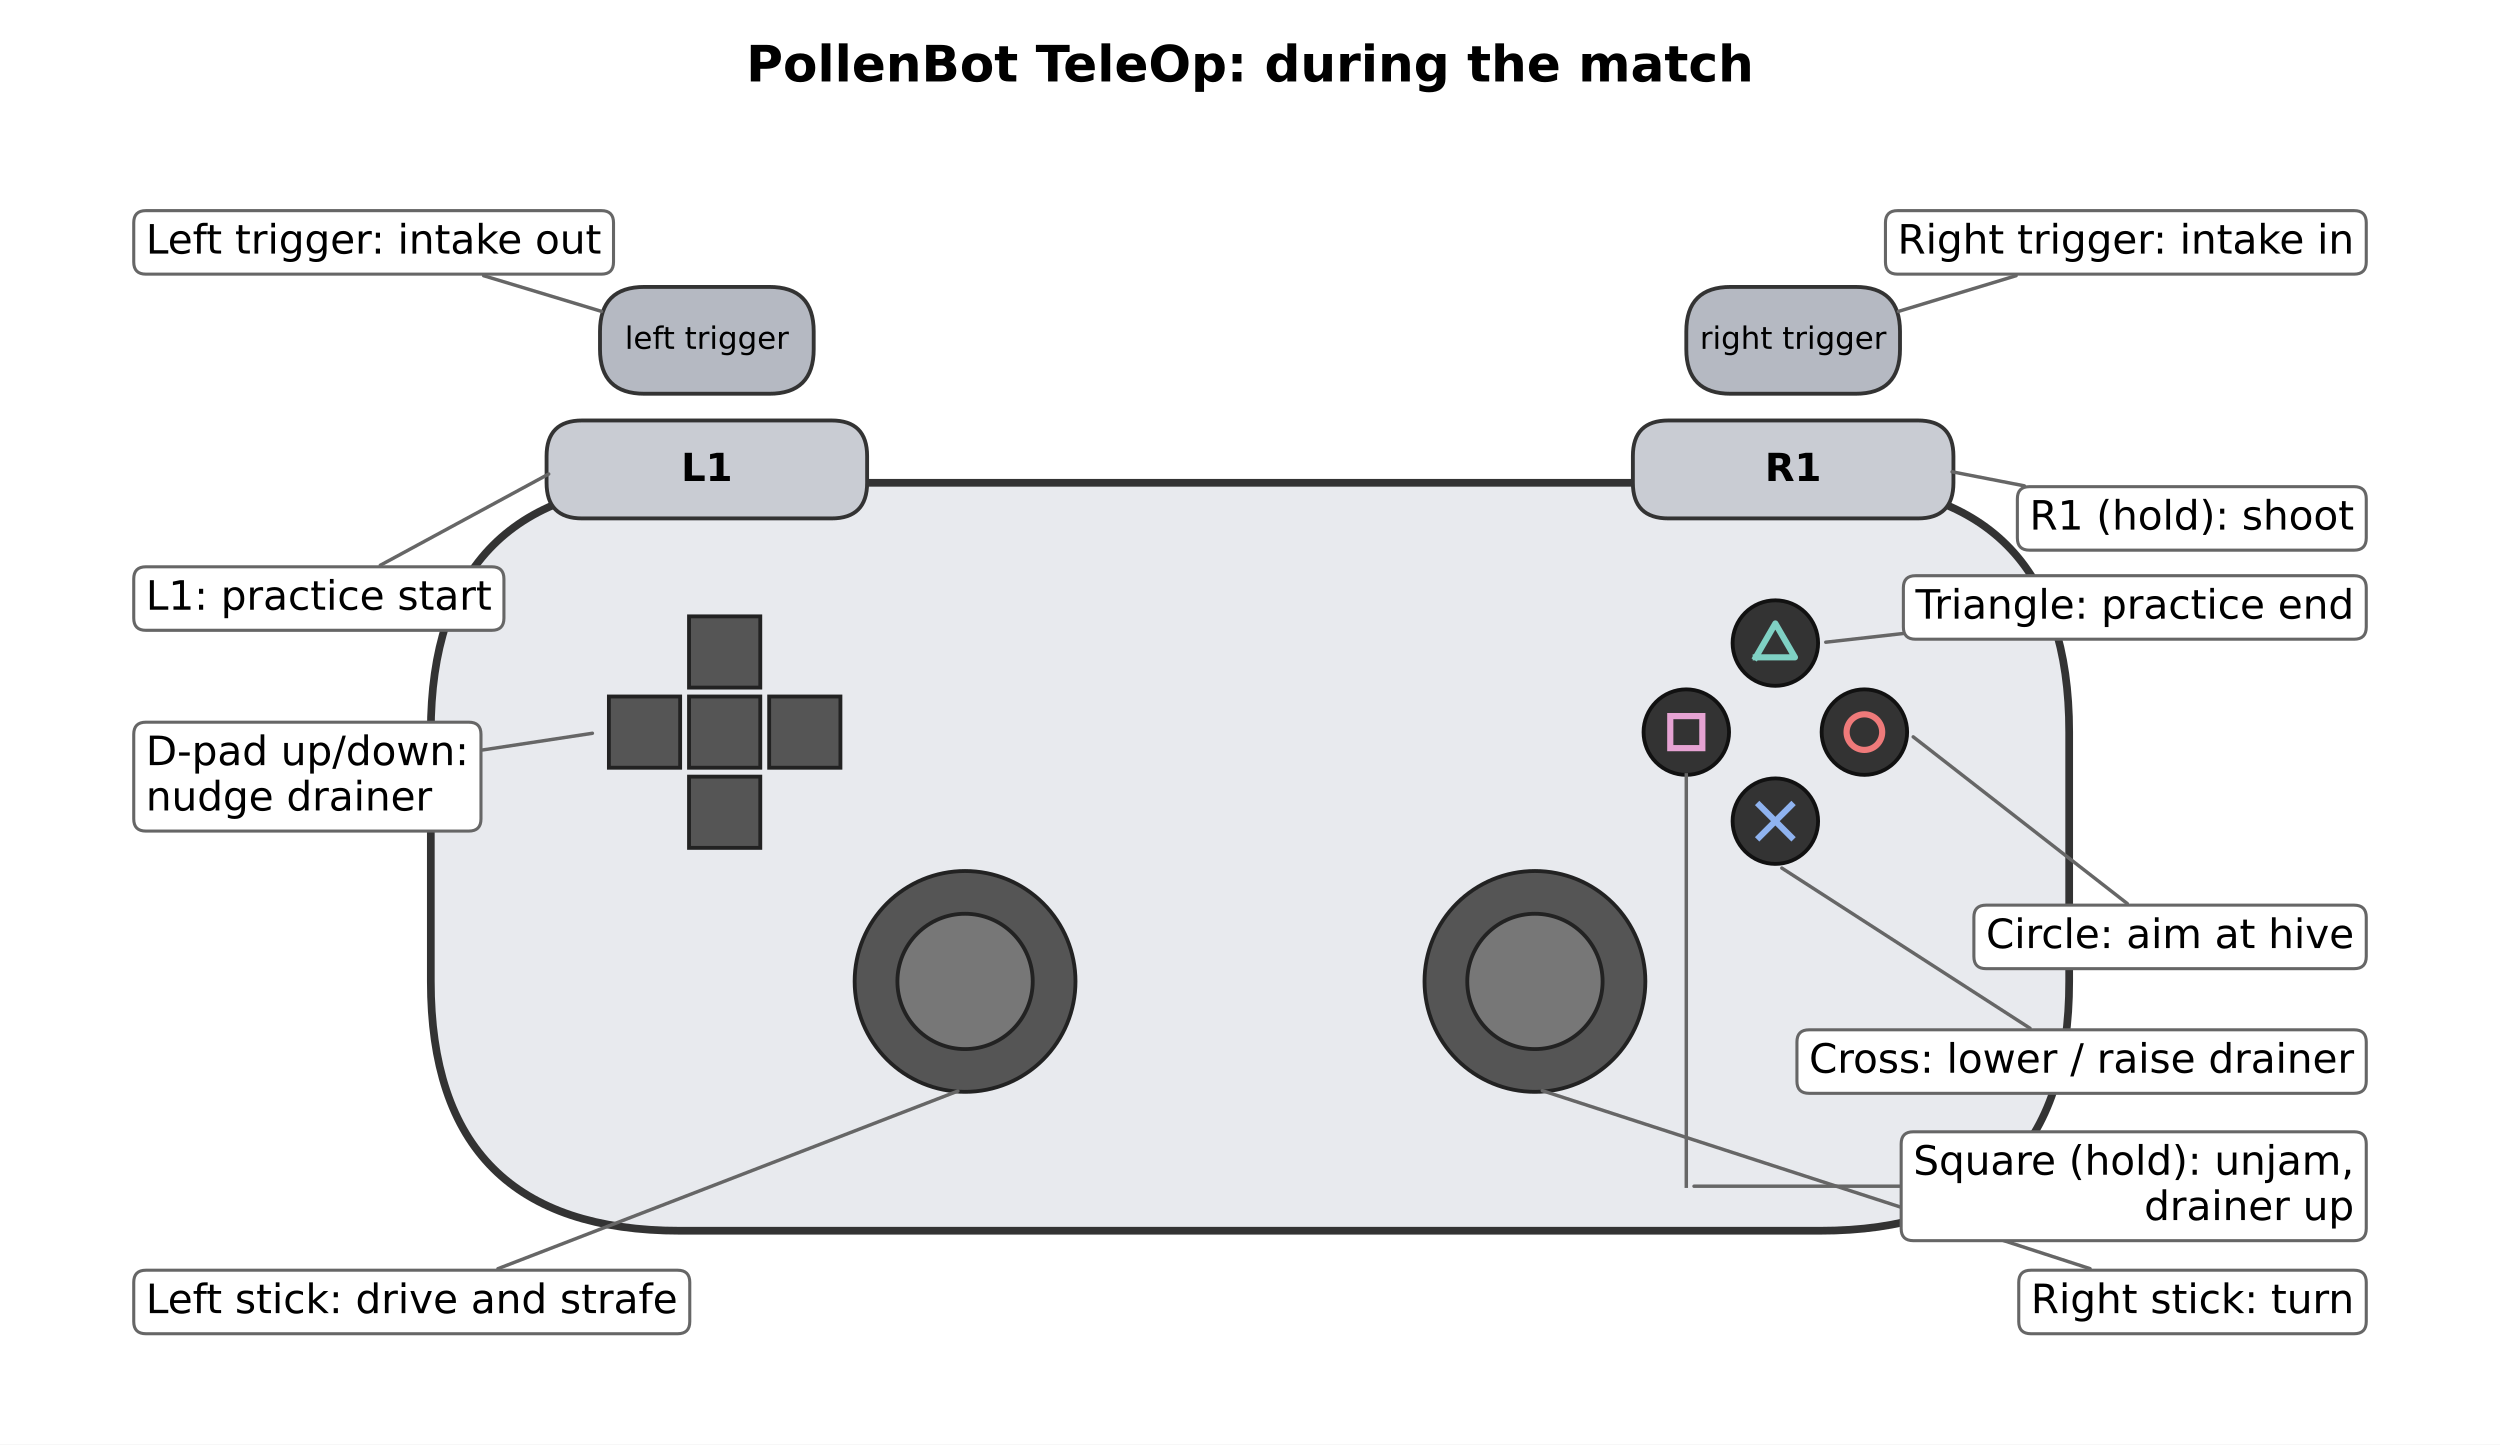
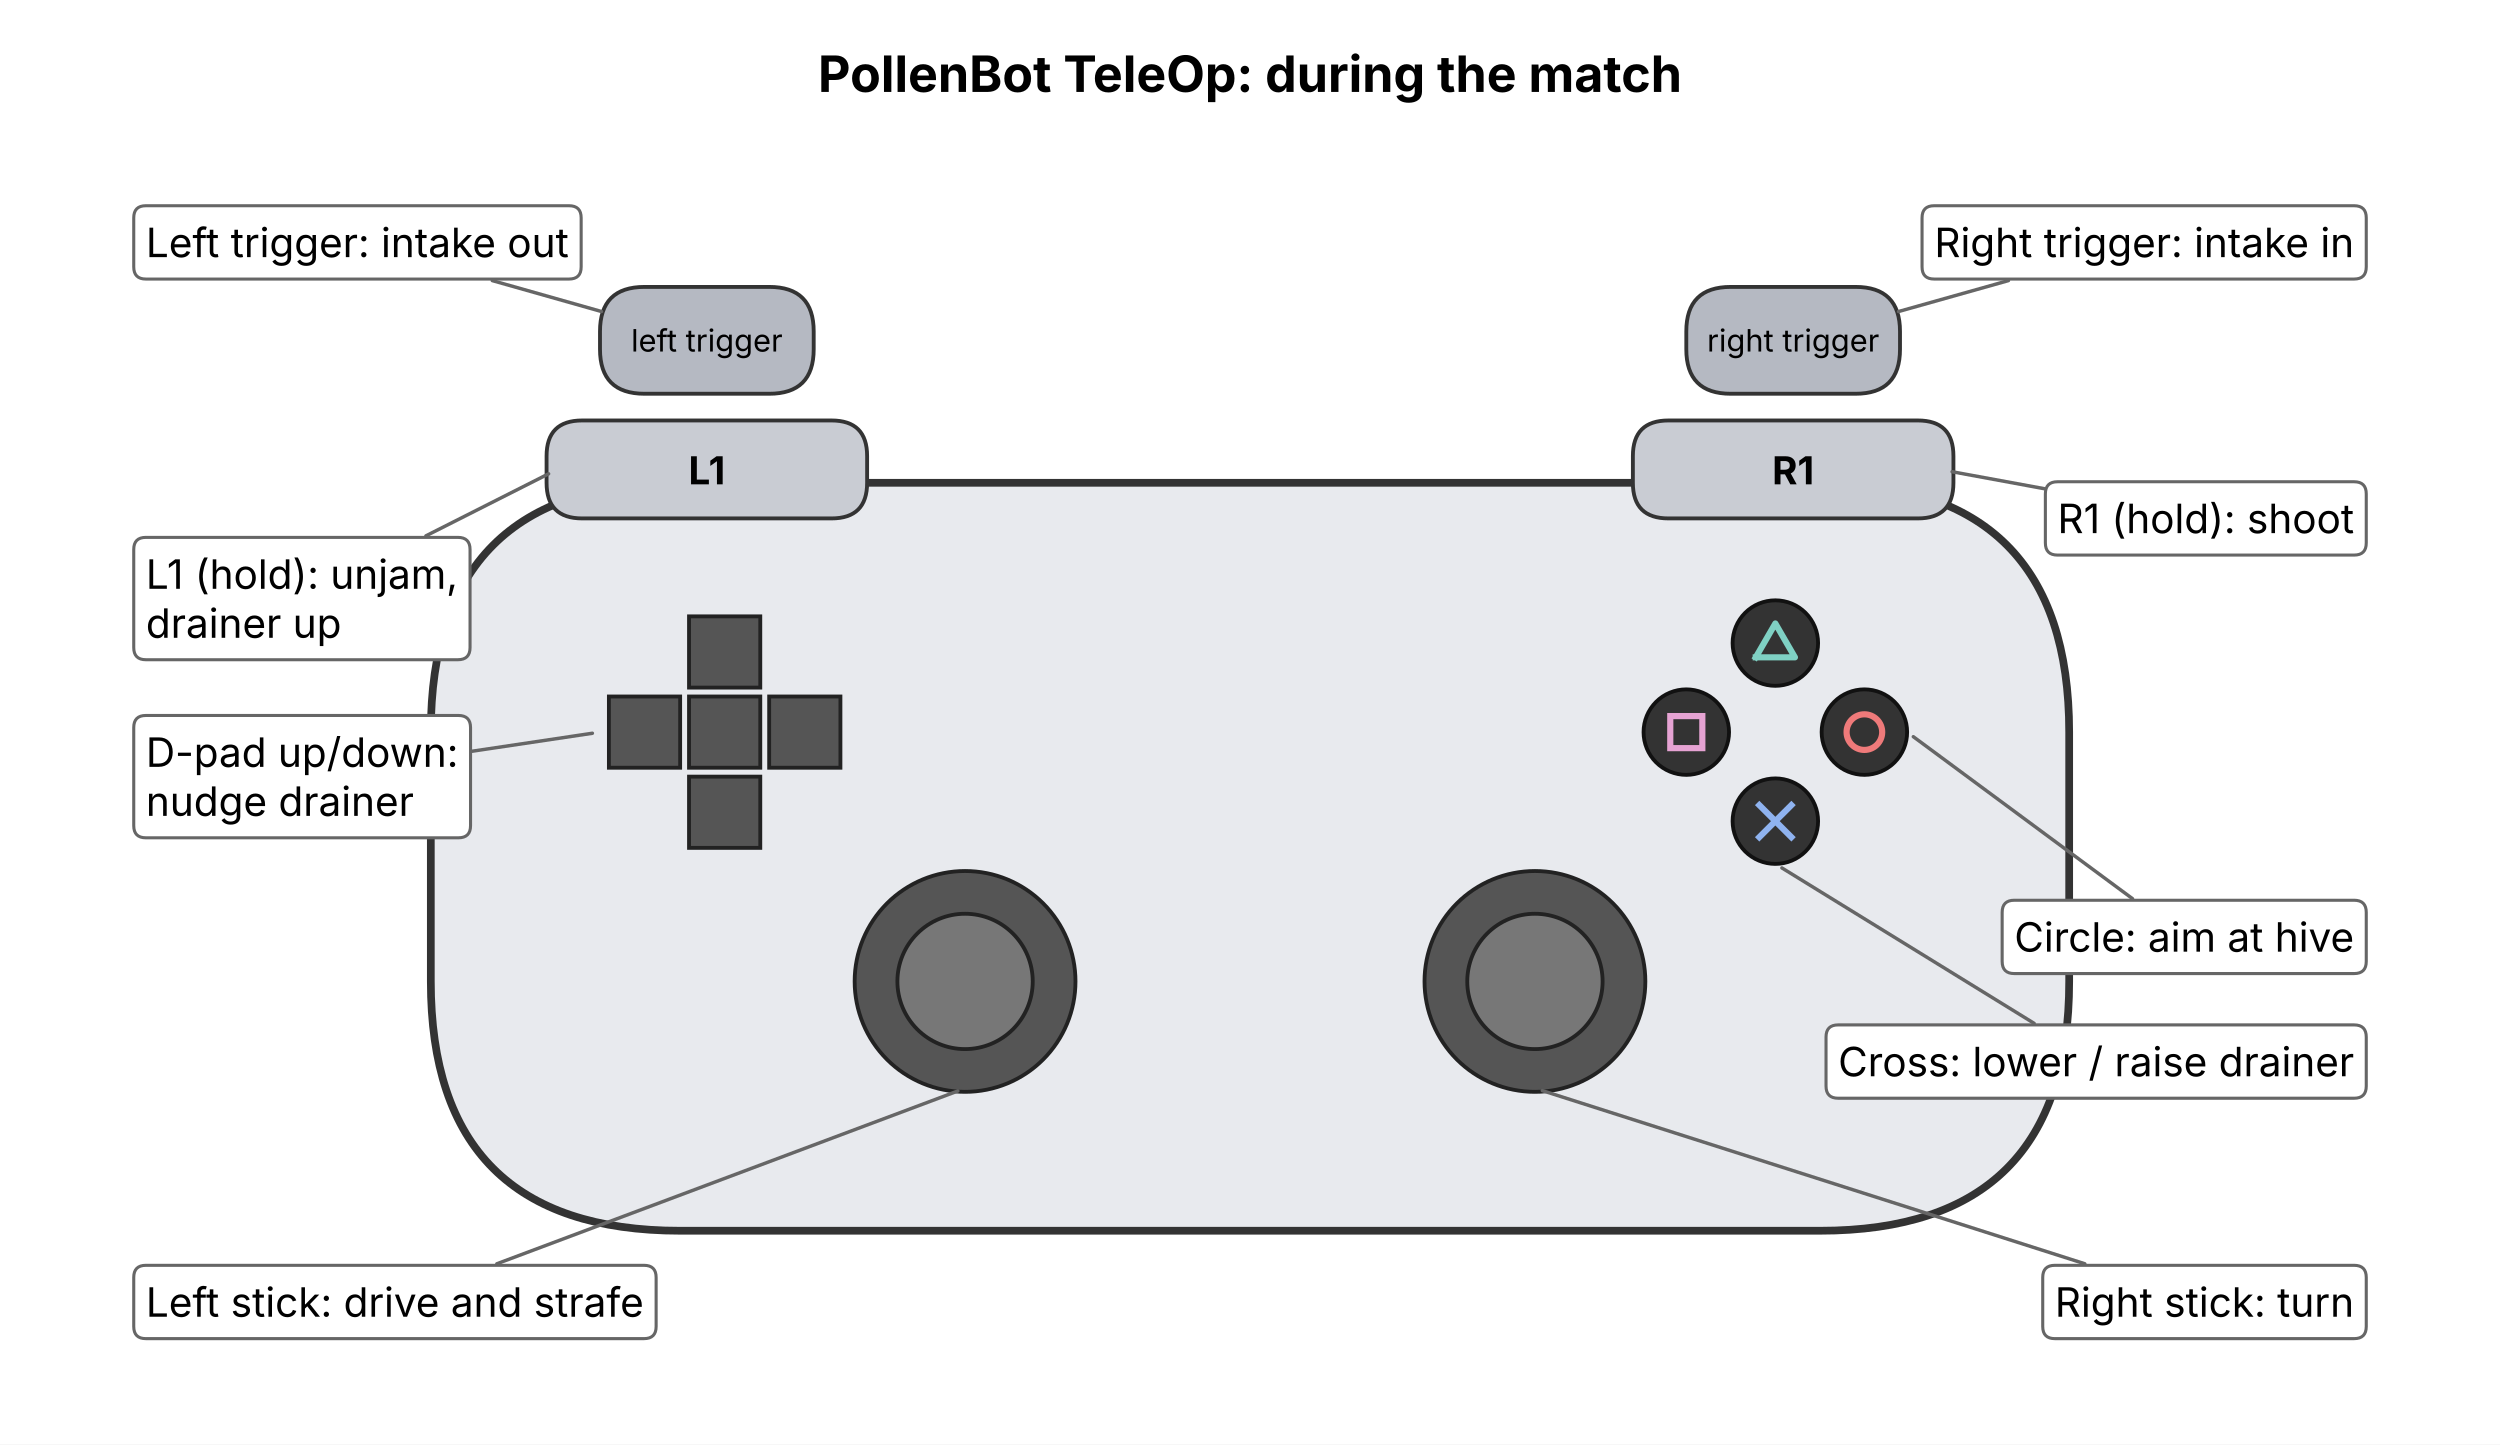
<svg xmlns="http://www.w3.org/2000/svg" width="648pt" height="374.4pt" viewBox="0 0 648 374.4" version="1.1">
  <defs>
    <style type="text/css">*{stroke-linejoin: round; stroke-linecap: butt}</style>
  </defs>
  <g id="figure_1">
    <g id="patch_1">
      <path d="M 0 374.4 L 648 374.4 L 648 0 L 0 0 z " style="fill: #ffffff" />
    </g>
    <g id="axes_1">
      <g id="patch_2">
        <path d="M 176.292 319.009 L 471.708 319.009 Q 536.331 319.009 536.331 254.387 L 536.331 189.764 Q 536.331 125.142 471.708 125.142 L 176.292 125.142 Q 111.669 125.142 111.669 189.764 L 111.669 254.387 Q 111.669 319.009 176.292 319.009 z " clip-path="url(#pbf100af5ca)" style="fill: #e8eaee; stroke: #333333; stroke-width: 2; stroke-linejoin: miter" />
      </g>
      <g id="patch_3">
        <path d="M 150.904 134.374 L 215.527 134.374 Q 224.758 134.374 224.758 125.142 L 224.758 118.218 Q 224.758 108.986 215.527 108.986 L 150.904 108.986 Q 141.672 108.986 141.672 118.218 L 141.672 125.142 Q 141.672 134.374 150.904 134.374 z " clip-path="url(#pbf100af5ca)" style="fill: #c9ccd3; stroke: #333333; stroke-linejoin: miter" />
      </g>
      <g id="patch_4">
        <path d="M 432.473 134.374 L 497.096 134.374 Q 506.328 134.374 506.328 125.142 L 506.328 118.218 Q 506.328 108.986 497.096 108.986 L 432.473 108.986 Q 423.242 108.986 423.242 118.218 L 423.242 125.142 Q 423.242 134.374 432.473 134.374 z " clip-path="url(#pbf100af5ca)" style="fill: #c9ccd3; stroke: #333333; stroke-linejoin: miter" />
      </g>
      <g id="patch_5">
        <path d="M 167.06 102.062 L 199.371 102.062 Q 210.911 102.062 210.911 90.523 L 210.911 85.907 Q 210.911 74.367 199.371 74.367 L 167.06 74.367 Q 155.52 74.367 155.52 85.907 L 155.52 90.523 Q 155.52 102.062 167.06 102.062 z " clip-path="url(#pbf100af5ca)" style="fill: #b5b9c2; stroke: #333333; stroke-linejoin: miter" />
      </g>
      <g id="patch_6">
        <path d="M 448.629 102.062 L 480.94 102.062 Q 492.48 102.062 492.48 90.523 L 492.48 85.907 Q 492.48 74.367 480.94 74.367 L 448.629 74.367 Q 437.089 74.367 437.089 85.907 L 437.089 90.523 Q 437.089 102.062 448.629 102.062 z " clip-path="url(#pbf100af5ca)" style="fill: #b5b9c2; stroke: #333333; stroke-linejoin: miter" />
      </g>
      <g id="patch_7">
        <path d="M 250.146 283.005 C 257.735 283.005 265.015 279.99 270.382 274.623 C 275.749 269.256 278.764 261.977 278.764 254.387 C 278.764 246.797 275.749 239.517 270.382 234.15 C 265.015 228.784 257.735 225.768 250.146 225.768 C 242.556 225.768 235.276 228.784 229.909 234.15 C 224.543 239.517 221.527 246.797 221.527 254.387 C 221.527 261.977 224.543 269.256 229.909 274.623 C 235.276 279.99 242.556 283.005 250.146 283.005 z " clip-path="url(#pbf100af5ca)" style="fill: #555555; stroke: #222222; stroke-linejoin: miter" />
      </g>
      <g id="patch_8">
        <path d="M 250.146 271.927 C 254.798 271.927 259.259 270.079 262.549 266.79 C 265.838 263.5 267.686 259.039 267.686 254.387 C 267.686 249.735 265.838 245.273 262.549 241.984 C 259.259 238.695 254.798 236.846 250.146 236.846 C 245.494 236.846 241.032 238.695 237.743 241.984 C 234.454 245.273 232.605 249.735 232.605 254.387 C 232.605 259.039 234.454 263.5 237.743 266.79 C 241.032 270.079 245.494 271.927 250.146 271.927 z " clip-path="url(#pbf100af5ca)" style="fill: #777777; stroke: #222222; stroke-linejoin: miter" />
      </g>
      <g id="patch_9">
        <path d="M 397.854 283.005 C 405.444 283.005 412.724 279.99 418.091 274.623 C 423.457 269.256 426.473 261.977 426.473 254.387 C 426.473 246.797 423.457 239.517 418.091 234.15 C 412.724 228.784 405.444 225.768 397.854 225.768 C 390.265 225.768 382.985 228.784 377.618 234.15 C 372.251 239.517 369.236 246.797 369.236 254.387 C 369.236 261.977 372.251 269.256 377.618 274.623 C 382.985 279.99 390.265 283.005 397.854 283.005 z " clip-path="url(#pbf100af5ca)" style="fill: #555555; stroke: #222222; stroke-linejoin: miter" />
      </g>
      <g id="patch_10">
        <path d="M 397.854 271.927 C 402.506 271.927 406.968 270.079 410.257 266.79 C 413.546 263.5 415.395 259.039 415.395 254.387 C 415.395 249.735 413.546 245.273 410.257 241.984 C 406.968 238.695 402.506 236.846 397.854 236.846 C 393.202 236.846 388.741 238.695 385.451 241.984 C 382.162 245.273 380.314 249.735 380.314 254.387 C 380.314 259.039 382.162 263.5 385.451 266.79 C 388.741 270.079 393.202 271.927 397.854 271.927 z " clip-path="url(#pbf100af5ca)" style="fill: #777777; stroke: #222222; stroke-linejoin: miter" />
      </g>
      <g id="patch_11">
        <path d="M 178.599 178.225 L 197.063 178.225 L 197.063 159.761 L 178.599 159.761 z " clip-path="url(#pbf100af5ca)" style="fill: #555555; stroke: #222222; stroke-linejoin: miter" />
      </g>
      <g id="patch_12">
        <path d="M 178.599 219.768 L 197.063 219.768 L 197.063 201.304 L 178.599 201.304 z " clip-path="url(#pbf100af5ca)" style="fill: #555555; stroke: #222222; stroke-linejoin: miter" />
      </g>
      <g id="patch_13">
        <path d="M 157.828 198.996 L 176.292 198.996 L 176.292 180.533 L 157.828 180.533 z " clip-path="url(#pbf100af5ca)" style="fill: #555555; stroke: #222222; stroke-linejoin: miter" />
      </g>
      <g id="patch_14">
        <path d="M 199.371 198.996 L 217.835 198.996 L 217.835 180.533 L 199.371 180.533 z " clip-path="url(#pbf100af5ca)" style="fill: #555555; stroke: #222222; stroke-linejoin: miter" />
      </g>
      <g id="patch_15">
        <path d="M 178.599 198.996 L 197.063 198.996 L 197.063 180.533 L 178.599 180.533 z " clip-path="url(#pbf100af5ca)" style="fill: #555555; stroke: #222222; stroke-linejoin: miter" />
      </g>
      <g id="patch_16">
        <path d="M 460.169 177.763 C 463.107 177.763 465.925 176.596 468.002 174.518 C 470.08 172.441 471.247 169.623 471.247 166.685 C 471.247 163.747 470.08 160.929 468.002 158.852 C 465.925 156.774 463.107 155.607 460.169 155.607 C 457.231 155.607 454.413 156.774 452.335 158.852 C 450.258 160.929 449.091 163.747 449.091 166.685 C 449.091 169.623 450.258 172.441 452.335 174.518 C 454.413 176.596 457.231 177.763 460.169 177.763 z " clip-path="url(#pbf100af5ca)" style="fill: #333333; stroke: #111111; stroke-linejoin: miter" />
      </g>
      <g id="patch_17">
        <path d="M 437.089 200.843 C 440.027 200.843 442.845 199.675 444.923 197.598 C 447 195.52 448.167 192.702 448.167 189.764 C 448.167 186.826 447 184.008 444.923 181.931 C 442.845 179.854 440.027 178.686 437.089 178.686 C 434.151 178.686 431.333 179.854 429.256 181.931 C 427.178 184.008 426.011 186.826 426.011 189.764 C 426.011 192.702 427.178 195.52 429.256 197.598 C 431.333 199.675 434.151 200.843 437.089 200.843 z " clip-path="url(#pbf100af5ca)" style="fill: #333333; stroke: #111111; stroke-linejoin: miter" />
      </g>
      <g id="patch_18">
        <path d="M 432.935 193.919 L 441.244 193.919 L 441.244 185.61 L 432.935 185.61 L 432.935 193.919 z " clip-path="url(#pbf100af5ca)" style="fill: none; stroke: #e6a3d3; stroke-width: 1.6; stroke-linejoin: miter" />
      </g>
      <g id="patch_19">
        <path d="M 483.248 200.843 C 486.186 200.843 489.004 199.675 491.082 197.598 C 493.159 195.52 494.326 192.702 494.326 189.764 C 494.326 186.826 493.159 184.008 491.082 181.931 C 489.004 179.854 486.186 178.686 483.248 178.686 C 480.31 178.686 477.492 179.854 475.415 181.931 C 473.337 184.008 472.17 186.826 472.17 189.764 C 472.17 192.702 473.337 195.52 475.415 197.598 C 477.492 199.675 480.31 200.843 483.248 200.843 z " clip-path="url(#pbf100af5ca)" style="fill: #333333; stroke: #111111; stroke-linejoin: miter" />
      </g>
      <g id="patch_20">
        <path d="M 483.248 194.38 C 484.472 194.38 485.647 193.894 486.512 193.028 C 487.378 192.163 487.864 190.989 487.864 189.764 C 487.864 188.54 487.378 187.366 486.512 186.5 C 485.647 185.635 484.472 185.148 483.248 185.148 C 482.024 185.148 480.85 185.635 479.984 186.5 C 479.119 187.366 478.632 188.54 478.632 189.764 C 478.632 190.989 479.119 192.163 479.984 193.028 C 480.85 193.894 482.024 194.38 483.248 194.38 L 483.248 194.38 z " clip-path="url(#pbf100af5ca)" style="fill: none; stroke: #ef7a7a; stroke-width: 1.6; stroke-linejoin: miter" />
      </g>
      <g id="patch_21">
        <path d="M 460.169 223.922 C 463.107 223.922 465.925 222.755 468.002 220.677 C 470.08 218.6 471.247 215.782 471.247 212.844 C 471.247 209.906 470.08 207.088 468.002 205.01 C 465.925 202.933 463.107 201.766 460.169 201.766 C 457.231 201.766 454.413 202.933 452.335 205.01 C 450.258 207.088 449.091 209.906 449.091 212.844 C 449.091 215.782 450.258 218.6 452.335 220.677 C 454.413 222.755 457.231 223.922 460.169 223.922 z " clip-path="url(#pbf100af5ca)" style="fill: #333333; stroke: #111111; stroke-linejoin: miter" />
      </g>
      <g id="line2d_1">
        <path d="M 455.091 170.378 L 465.246 170.378 L 460.169 161.607 L 455.091 170.378 " clip-path="url(#pbf100af5ca)" style="fill: none; stroke: #7fd1c4; stroke-width: 1.6; stroke-linecap: square" />
      </g>
      <g id="line2d_2">
        <path d="M 456.014 216.998 L 464.323 208.69 " clip-path="url(#pbf100af5ca)" style="fill: none; stroke: #8fb3f0; stroke-width: 1.6; stroke-linecap: square" />
      </g>
      <g id="line2d_3">
        <path d="M 456.014 208.69 L 464.323 216.998 " clip-path="url(#pbf100af5ca)" style="fill: none; stroke: #8fb3f0; stroke-width: 1.6; stroke-linecap: square" />
      </g>
      <g id="text_1">
-         <text style="font: 700 10px 'DejaVu Sans', 'Bitstream Vera Sans', 'Computer Modern Sans Serif', 'Lucida Grande', 'Verdana', 'Geneva', 'Lucid', 'Arial', 'Helvetica', 'Avant Garde', sans-serif; text-anchor: middle" x="183.215" y="124.67" transform="rotate(-0 183.2153 124.6702)">L1</text>
+         <text style="font-weight: 700; font-size: 10px; font-family: 'Inter', 'DejaVu Sans', 'Bitstream Vera Sans', 'Computer Modern Sans Serif', 'Lucida Grande', 'Verdana', 'Geneva', 'Lucid', 'Arial', 'Helvetica', 'Avant Garde', sans-serif; text-anchor: middle" x="183.215" y="125.548" transform="rotate(-0 183.2153 125.5485)">L1</text>
      </g>
      <g id="text_2">
-         <text style="font: 700 10px 'DejaVu Sans', 'Bitstream Vera Sans', 'Computer Modern Sans Serif', 'Lucida Grande', 'Verdana', 'Geneva', 'Lucid', 'Arial', 'Helvetica', 'Avant Garde', sans-serif; text-anchor: middle" x="464.785" y="124.67" transform="rotate(-0 464.7847 124.6702)">R1</text>
+         <text style="font-weight: 700; font-size: 10px; font-family: 'Inter', 'DejaVu Sans', 'Bitstream Vera Sans', 'Computer Modern Sans Serif', 'Lucida Grande', 'Verdana', 'Geneva', 'Lucid', 'Arial', 'Helvetica', 'Avant Garde', sans-serif; text-anchor: middle" x="464.785" y="125.548" transform="rotate(-0 464.7847 125.5485)">R1</text>
      </g>
      <g id="text_3">
-         <text style="font: 8px 'DejaVu Sans', 'Bitstream Vera Sans', 'Computer Modern Sans Serif', 'Lucida Grande', 'Verdana', 'Geneva', 'Lucid', 'Arial', 'Helvetica', 'Avant Garde', sans-serif; text-anchor: middle" x="183.215" y="90.422" transform="rotate(-0 183.2153 90.4223)">left trigger</text>
+         <text style="font-size: 8px; font-family: 'Inter', 'DejaVu Sans', 'Bitstream Vera Sans', 'Computer Modern Sans Serif', 'Lucida Grande', 'Verdana', 'Geneva', 'Lucid', 'Arial', 'Helvetica', 'Avant Garde', sans-serif; text-anchor: middle" x="183.215" y="91.125" transform="rotate(-0 183.2153 91.12495)">left trigger</text>
      </g>
      <g id="text_4">
-         <text style="font: 8px 'DejaVu Sans', 'Bitstream Vera Sans', 'Computer Modern Sans Serif', 'Lucida Grande', 'Verdana', 'Geneva', 'Lucid', 'Arial', 'Helvetica', 'Avant Garde', sans-serif; text-anchor: middle" x="464.785" y="90.422" transform="rotate(-0 464.7847 90.4223)">right trigger</text>
+         <text style="font-size: 8px; font-family: 'Inter', 'DejaVu Sans', 'Bitstream Vera Sans', 'Computer Modern Sans Serif', 'Lucida Grande', 'Verdana', 'Geneva', 'Lucid', 'Arial', 'Helvetica', 'Avant Garde', sans-serif; text-anchor: middle" x="464.785" y="91.125" transform="rotate(-0 464.7847 91.12495)">right trigger</text>
      </g>
      <g id="patch_22">
-         <path d="M 129.07 328.843 Q 188.675 305.823 248.28 282.803 " style="fill: none; stroke: #666666; stroke-width: 0.9; stroke-linecap: round" />
+         <path d="M 128.781 327.572 Q 188.528 305.178 248.275 282.783 " style="fill: none; stroke: #666666; stroke-width: 0.9; stroke-linecap: round" />
      </g>
      <g id="text_5">
        <g id="patch_23">
-           <path d="M 37.815 345.704 L 175.637 345.704 Q 178.787 345.704 178.787 342.554 L 178.787 332.392 Q 178.787 329.242 175.637 329.242 L 37.815 329.242 Q 34.665 329.242 34.665 332.392 L 34.665 342.554 Q 34.665 345.704 37.815 345.704 z " style="fill: #ffffff; stroke: #666666; stroke-width: 0.8; stroke-linejoin: miter" />
+           <path d="M 37.815 346.975 L 166.919 346.975 Q 170.069 346.975 170.069 343.825 L 170.069 331.121 Q 170.069 327.971 166.919 327.971 L 37.815 327.971 Q 34.665 327.971 34.665 331.121 L 34.665 343.825 Q 34.665 346.975 37.815 346.975 z " style="fill: #ffffff; stroke: #666666; stroke-width: 0.8; stroke-linejoin: miter" />
        </g>
-         <text style="font: 10.5px 'DejaVu Sans', 'Bitstream Vera Sans', 'Computer Modern Sans Serif', 'Lucida Grande', 'Verdana', 'Geneva', 'Lucid', 'Arial', 'Helvetica', 'Avant Garde', sans-serif; text-anchor: start" x="37.815" y="340.37" transform="rotate(-0 37.81479 340.3702)">Left stick: drive and strafe</text>
+         <text style="font-size: 10.5px; font-family: 'Inter', 'DejaVu Sans', 'Bitstream Vera Sans', 'Computer Modern Sans Serif', 'Lucida Grande', 'Verdana', 'Geneva', 'Lucid', 'Arial', 'Helvetica', 'Avant Garde', sans-serif; text-anchor: start" x="37.815" y="341.292" transform="rotate(-0 37.81479 341.2925)">Left stick: drive and strafe</text>
      </g>
      <g id="patch_24">
-         <path d="M 541.741 328.843 Q 470.748 305.771 399.756 282.7 " style="fill: none; stroke: #666666; stroke-width: 0.9; stroke-linecap: round" />
+         <path d="M 540.382 327.571 Q 470.073 305.132 399.764 282.692 " style="fill: none; stroke: #666666; stroke-width: 0.9; stroke-linecap: round" />
      </g>
      <g id="text_6">
        <g id="patch_25">
-           <path d="M 526.41 345.704 L 610.185 345.704 Q 613.335 345.704 613.335 342.554 L 613.335 332.392 Q 613.335 329.242 610.185 329.242 L 526.41 329.242 Q 523.26 329.242 523.26 332.392 L 523.26 342.554 Q 523.26 345.704 526.41 345.704 z " style="fill: #ffffff; stroke: #666666; stroke-width: 0.8; stroke-linejoin: miter" />
+           <path d="M 532.625 346.975 L 610.185 346.975 Q 613.335 346.975 613.335 343.825 L 613.335 331.121 Q 613.335 327.971 610.185 327.971 L 532.625 327.971 Q 529.475 327.971 529.475 331.121 L 529.475 343.825 Q 529.475 346.975 532.625 346.975 z " style="fill: #ffffff; stroke: #666666; stroke-width: 0.8; stroke-linejoin: miter" />
        </g>
-         <text style="font: 10.5px 'DejaVu Sans', 'Bitstream Vera Sans', 'Computer Modern Sans Serif', 'Lucida Grande', 'Verdana', 'Geneva', 'Lucid', 'Arial', 'Helvetica', 'Avant Garde', sans-serif; text-anchor: end" x="610.185" y="340.37" transform="rotate(-0 610.1852 340.3702)">Right stick: turn</text>
+         <text style="font-size: 10.5px; font-family: 'Inter', 'DejaVu Sans', 'Bitstream Vera Sans', 'Computer Modern Sans Serif', 'Lucida Grande', 'Verdana', 'Geneva', 'Lucid', 'Arial', 'Helvetica', 'Avant Garde', sans-serif; text-anchor: end" x="610.185" y="341.292" transform="rotate(-0 610.1852 341.2925)">Right stick: turn</text>
      </g>
      <g id="patch_26">
-         <path d="M 524.704 125.932 Q 515.343 124.112 505.982 122.292 " style="fill: none; stroke: #666666; stroke-width: 0.9; stroke-linecap: round" />
+         <path d="M 529.951 126.683 Q 517.968 124.478 505.985 122.273 " style="fill: none; stroke: #666666; stroke-width: 0.9; stroke-linecap: round" />
      </g>
      <g id="text_7">
        <g id="patch_27">
-           <path d="M 526.052 142.605 L 610.185 142.605 Q 613.335 142.605 613.335 139.455 L 613.335 129.293 Q 613.335 126.143 610.185 126.143 L 526.052 126.143 Q 522.902 126.143 522.902 129.293 L 522.902 139.455 Q 522.902 142.605 526.052 142.605 z " style="fill: #ffffff; stroke: #666666; stroke-width: 0.8; stroke-linejoin: miter" />
+           <path d="M 533.31 143.876 L 610.185 143.876 Q 613.335 143.876 613.335 140.726 L 613.335 128.021 Q 613.335 124.871 610.185 124.871 L 533.31 124.871 Q 530.16 124.871 530.16 128.021 L 530.16 140.726 Q 530.16 143.876 533.31 143.876 z " style="fill: #ffffff; stroke: #666666; stroke-width: 0.8; stroke-linejoin: miter" />
        </g>
-         <text style="font: 10.5px 'DejaVu Sans', 'Bitstream Vera Sans', 'Computer Modern Sans Serif', 'Lucida Grande', 'Verdana', 'Geneva', 'Lucid', 'Arial', 'Helvetica', 'Avant Garde', sans-serif; text-anchor: end" x="610.185" y="137.271" transform="rotate(-0 610.1852 137.271)">R1 (hold): shoot</text>
-       </g>
-       <g id="line2d_4">
-         <path d="M 437.089 200.843 L 437.089 307.47 " clip-path="url(#pbf100af5ca)" style="fill: none; stroke: #666666; stroke-width: 0.9; stroke-linecap: square" />
+         <text style="font-size: 10.5px; font-family: 'Inter', 'DejaVu Sans', 'Bitstream Vera Sans', 'Computer Modern Sans Serif', 'Lucida Grande', 'Verdana', 'Geneva', 'Lucid', 'Arial', 'Helvetica', 'Avant Garde', sans-serif; text-anchor: end" x="610.185" y="138.193" transform="rotate(-0 610.1852 138.1933)">R1 (hold): shoot</text>
      </g>
      <g id="patch_28">
-         <path d="M 492.381 307.47 Q 465.736 307.47 439.091 307.47 " style="fill: none; stroke: #666666; stroke-width: 0.9; stroke-linecap: round" />
+         <path d="M 520.587 72.73 Q 506.343 76.739 492.099 80.749 " style="fill: none; stroke: #666666; stroke-width: 0.9; stroke-linecap: round" />
      </g>
      <g id="text_8">
        <g id="patch_29">
-           <path d="M 495.932 321.579 L 610.185 321.579 Q 613.335 321.579 613.335 318.429 L 613.335 296.51 Q 613.335 293.36 610.185 293.36 L 495.932 293.36 Q 492.782 293.36 492.782 296.51 L 492.782 318.429 Q 492.782 321.579 495.932 321.579 z " style="fill: #ffffff; stroke: #666666; stroke-width: 0.8; stroke-linejoin: miter" />
+           <path d="M 501.346 72.33 L 610.185 72.33 Q 613.335 72.33 613.335 69.18 L 613.335 56.475 Q 613.335 53.325 610.185 53.325 L 501.346 53.325 Q 498.196 53.325 498.196 56.475 L 498.196 69.18 Q 498.196 72.33 501.346 72.33 z " style="fill: #ffffff; stroke: #666666; stroke-width: 0.8; stroke-linejoin: miter" />
        </g>
-         <text style="font: 10.5px 'DejaVu Sans', 'Bitstream Vera Sans', 'Computer Modern Sans Serif', 'Lucida Grande', 'Verdana', 'Geneva', 'Lucid', 'Arial', 'Helvetica', 'Avant Garde', sans-serif" transform="translate(495.9321 304.4881)">Square (hold): unjam,</text>
-         <text style="font: 10.5px 'DejaVu Sans', 'Bitstream Vera Sans', 'Computer Modern Sans Serif', 'Lucida Grande', 'Verdana', 'Geneva', 'Lucid', 'Arial', 'Helvetica', 'Avant Garde', sans-serif" transform="translate(555.7624 316.2458)">drainer up</text>
+         <text style="font-size: 10.5px; font-family: 'Inter', 'DejaVu Sans', 'Bitstream Vera Sans', 'Computer Modern Sans Serif', 'Lucida Grande', 'Verdana', 'Geneva', 'Lucid', 'Arial', 'Helvetica', 'Avant Garde', sans-serif; text-anchor: end" x="610.185" y="66.647" transform="rotate(-0 610.1852 66.64698)">Right trigger: intake in</text>
      </g>
      <g id="patch_30">
-         <path d="M 522.576 71.459 Q 507.33 76.085 492.083 80.711 " style="fill: none; stroke: #666666; stroke-width: 0.9; stroke-linecap: round" />
+         <path d="M 127.606 72.73 Q 141.756 76.738 155.906 80.746 " style="fill: none; stroke: #666666; stroke-width: 0.9; stroke-linecap: round" />
      </g>
      <g id="text_9">
        <g id="patch_31">
-           <path d="M 491.858 71.058 L 610.185 71.058 Q 613.335 71.058 613.335 67.908 L 613.335 57.746 Q 613.335 54.596 610.185 54.596 L 491.858 54.596 Q 488.708 54.596 488.708 57.746 L 488.708 67.908 Q 488.708 71.058 491.858 71.058 z " style="fill: #ffffff; stroke: #666666; stroke-width: 0.8; stroke-linejoin: miter" />
+           <path d="M 37.815 72.33 L 147.486 72.33 Q 150.636 72.33 150.636 69.18 L 150.636 56.475 Q 150.636 53.325 147.486 53.325 L 37.815 53.325 Q 34.665 53.325 34.665 56.475 L 34.665 69.18 Q 34.665 72.33 37.815 72.33 z " style="fill: #ffffff; stroke: #666666; stroke-width: 0.8; stroke-linejoin: miter" />
        </g>
-         <text style="font: 10.5px 'DejaVu Sans', 'Bitstream Vera Sans', 'Computer Modern Sans Serif', 'Lucida Grande', 'Verdana', 'Geneva', 'Lucid', 'Arial', 'Helvetica', 'Avant Garde', sans-serif; text-anchor: end" x="610.185" y="65.725" transform="rotate(-0 610.1852 65.72474)">Right trigger: intake in</text>
+         <text style="font-size: 10.5px; font-family: 'Inter', 'DejaVu Sans', 'Bitstream Vera Sans', 'Computer Modern Sans Serif', 'Lucida Grande', 'Verdana', 'Geneva', 'Lucid', 'Arial', 'Helvetica', 'Avant Garde', sans-serif; text-anchor: start" x="37.815" y="66.647" transform="rotate(-0 37.81479 66.64698)">Left trigger: intake out</text>
      </g>
      <g id="patch_32">
-         <path d="M 125.352 71.459 Q 140.633 76.085 155.913 80.711 " style="fill: none; stroke: #666666; stroke-width: 0.9; stroke-linecap: round" />
+         <path d="M 122.36 194.721 Q 137.95 192.39 153.541 190.06 " style="fill: none; stroke: #666666; stroke-width: 0.9; stroke-linecap: round" />
      </g>
      <g id="text_10">
        <g id="patch_33">
-           <path d="M 37.815 71.058 L 155.873 71.058 Q 159.023 71.058 159.023 67.908 L 159.023 57.746 Q 159.023 54.596 155.873 54.596 L 37.815 54.596 Q 34.665 54.596 34.665 57.746 L 34.665 67.908 Q 34.665 71.058 37.815 71.058 z " style="fill: #ffffff; stroke: #666666; stroke-width: 0.8; stroke-linejoin: miter" />
+           <path d="M 37.815 217.159 L 118.814 217.159 Q 121.964 217.159 121.964 214.009 L 121.964 188.6 Q 121.964 185.45 118.814 185.45 L 37.815 185.45 Q 34.665 185.45 34.665 188.6 L 34.665 214.009 Q 34.665 217.159 37.815 217.159 z " style="fill: #ffffff; stroke: #666666; stroke-width: 0.8; stroke-linejoin: miter" />
        </g>
-         <text style="font: 10.5px 'DejaVu Sans', 'Bitstream Vera Sans', 'Computer Modern Sans Serif', 'Lucida Grande', 'Verdana', 'Geneva', 'Lucid', 'Arial', 'Helvetica', 'Avant Garde', sans-serif; text-anchor: start" x="37.815" y="65.725" transform="rotate(-0 37.81479 65.72474)">Left trigger: intake out</text>
+         <text style="font-size: 10.5px; font-family: 'Inter', 'DejaVu Sans', 'Bitstream Vera Sans', 'Computer Modern Sans Serif', 'Lucida Grande', 'Verdana', 'Geneva', 'Lucid', 'Arial', 'Helvetica', 'Avant Garde', sans-serif" transform="translate(37.81479 198.7714)">D-pad up/down:</text>
+         <text style="font-size: 10.5px; font-family: 'Inter', 'DejaVu Sans', 'Bitstream Vera Sans', 'Computer Modern Sans Serif', 'Lucida Grande', 'Verdana', 'Geneva', 'Lucid', 'Arial', 'Helvetica', 'Avant Garde', sans-serif" transform="translate(37.81479 211.476)">nudge drainer</text>
      </g>
      <g id="patch_34">
-         <path d="M 125.07 194.397 Q 139.308 192.231 153.546 190.065 " style="fill: none; stroke: #666666; stroke-width: 0.9; stroke-linecap: round" />
+         <path d="M 110.397 138.891 Q 126.297 130.852 142.197 122.812 " style="fill: none; stroke: #666666; stroke-width: 0.9; stroke-linecap: round" />
      </g>
      <g id="text_11">
        <g id="patch_35">
-           <path d="M 37.815 215.414 L 121.518 215.414 Q 124.668 215.414 124.668 212.264 L 124.668 190.344 Q 124.668 187.194 121.518 187.194 L 37.815 187.194 Q 34.665 187.194 34.665 190.344 L 34.665 212.264 Q 34.665 215.414 37.815 215.414 z " style="fill: #ffffff; stroke: #666666; stroke-width: 0.8; stroke-linejoin: miter" />
+           <path d="M 37.815 171 L 118.686 171 Q 121.836 171 121.836 167.85 L 121.836 142.441 Q 121.836 139.291 118.686 139.291 L 37.815 139.291 Q 34.665 139.291 34.665 142.441 L 34.665 167.85 Q 34.665 171 37.815 171 z " style="fill: #ffffff; stroke: #666666; stroke-width: 0.8; stroke-linejoin: miter" />
        </g>
-         <text style="font: 10.5px 'DejaVu Sans', 'Bitstream Vera Sans', 'Computer Modern Sans Serif', 'Lucida Grande', 'Verdana', 'Geneva', 'Lucid', 'Arial', 'Helvetica', 'Avant Garde', sans-serif" transform="translate(37.81479 198.3226)">D-pad up/down:</text>
-         <text style="font: 10.5px 'DejaVu Sans', 'Bitstream Vera Sans', 'Computer Modern Sans Serif', 'Lucida Grande', 'Verdana', 'Geneva', 'Lucid', 'Arial', 'Helvetica', 'Avant Garde', sans-serif" transform="translate(37.81479 210.0803)">nudge drainer</text>
+         <text style="font-size: 10.5px; font-family: 'Inter', 'DejaVu Sans', 'Bitstream Vera Sans', 'Computer Modern Sans Serif', 'Lucida Grande', 'Verdana', 'Geneva', 'Lucid', 'Arial', 'Helvetica', 'Avant Garde', sans-serif" transform="translate(37.81479 152.6125)">L1 (hold): unjam,</text>
+         <text style="font-size: 10.5px; font-family: 'Inter', 'DejaVu Sans', 'Bitstream Vera Sans', 'Computer Modern Sans Serif', 'Lucida Grande', 'Verdana', 'Geneva', 'Lucid', 'Arial', 'Helvetica', 'Avant Garde', sans-serif" transform="translate(37.81479 165.3171)">drainer up</text>
      </g>
      <g id="patch_36">
-         <path d="M 493.282 164.207 Q 483.258 165.334 473.235 166.461 " style="fill: none; stroke: #666666; stroke-width: 0.9; stroke-linecap: round" />
+         <path d="M 552.749 232.944 Q 524.342 211.949 495.935 190.953 " style="fill: none; stroke: #666666; stroke-width: 0.9; stroke-linecap: round" />
      </g>
      <g id="text_12">
        <g id="patch_37">
-           <path d="M 496.505 165.684 L 610.185 165.684 Q 613.335 165.684 613.335 162.534 L 613.335 152.372 Q 613.335 149.222 610.185 149.222 L 496.505 149.222 Q 493.355 149.222 493.355 152.372 L 493.355 162.534 Q 493.355 165.684 496.505 165.684 z " style="fill: #ffffff; stroke: #666666; stroke-width: 0.8; stroke-linejoin: miter" />
+           <path d="M 522.11 252.349 L 610.185 252.349 Q 613.335 252.349 613.335 249.199 L 613.335 236.495 Q 613.335 233.345 610.185 233.345 L 522.11 233.345 Q 518.96 233.345 518.96 236.495 L 518.96 249.199 Q 518.96 252.349 522.11 252.349 z " style="fill: #ffffff; stroke: #666666; stroke-width: 0.8; stroke-linejoin: miter" />
        </g>
-         <text style="font: 10.5px 'DejaVu Sans', 'Bitstream Vera Sans', 'Computer Modern Sans Serif', 'Lucida Grande', 'Verdana', 'Geneva', 'Lucid', 'Arial', 'Helvetica', 'Avant Garde', sans-serif; text-anchor: end" x="610.185" y="160.35" transform="rotate(-0 610.1852 160.3505)">Triangle: practice end</text>
+         <text style="font-size: 10.5px; font-family: 'Inter', 'DejaVu Sans', 'Bitstream Vera Sans', 'Computer Modern Sans Serif', 'Lucida Grande', 'Verdana', 'Geneva', 'Lucid', 'Arial', 'Helvetica', 'Avant Garde', sans-serif; text-anchor: end" x="610.185" y="246.667" transform="rotate(-0 610.1852 246.6667)">Circle: aim at hive</text>
      </g>
      <g id="patch_38">
-         <path d="M 98.572 146.514 Q 120.396 134.689 142.22 122.864 " style="fill: none; stroke: #666666; stroke-width: 0.9; stroke-linecap: round" />
+         <path d="M 527.25 265.256 Q 494.559 245.112 461.868 224.969 " style="fill: none; stroke: #666666; stroke-width: 0.9; stroke-linecap: round" />
      </g>
      <g id="text_13">
        <g id="patch_39">
-           <path d="M 37.815 163.376 L 127.468 163.376 Q 130.618 163.376 130.618 160.226 L 130.618 150.064 Q 130.618 146.914 127.468 146.914 L 37.815 146.914 Q 34.665 146.914 34.665 150.064 L 34.665 160.226 Q 34.665 163.376 37.815 163.376 z " style="fill: #ffffff; stroke: #666666; stroke-width: 0.8; stroke-linejoin: miter" />
+           <path d="M 476.456 284.661 L 610.185 284.661 Q 613.335 284.661 613.335 281.511 L 613.335 268.806 Q 613.335 265.656 610.185 265.656 L 476.456 265.656 Q 473.306 265.656 473.306 268.806 L 473.306 281.511 Q 473.306 284.661 476.456 284.661 z " style="fill: #ffffff; stroke: #666666; stroke-width: 0.8; stroke-linejoin: miter" />
        </g>
-         <text style="font: 10.5px 'DejaVu Sans', 'Bitstream Vera Sans', 'Computer Modern Sans Serif', 'Lucida Grande', 'Verdana', 'Geneva', 'Lucid', 'Arial', 'Helvetica', 'Avant Garde', sans-serif; text-anchor: start" x="37.815" y="158.043" transform="rotate(-0 37.81479 158.0425)">L1: practice start</text>
-       </g>
-       <g id="patch_40">
-         <path d="M 551.402 234.218 Q 523.653 212.606 495.904 190.993 " style="fill: none; stroke: #666666; stroke-width: 0.9; stroke-linecap: round" />
-       </g>
-       <g id="text_14">
-         <g id="patch_41">
-           <path d="M 514.78 251.078 L 610.185 251.078 Q 613.335 251.078 613.335 247.928 L 613.335 237.766 Q 613.335 234.616 610.185 234.616 L 514.78 234.616 Q 511.63 234.616 511.63 237.766 L 511.63 247.928 Q 511.63 251.078 514.78 251.078 z " style="fill: #ffffff; stroke: #666666; stroke-width: 0.8; stroke-linejoin: miter" />
-         </g>
-         <text style="font: 10.5px 'DejaVu Sans', 'Bitstream Vera Sans', 'Computer Modern Sans Serif', 'Lucida Grande', 'Verdana', 'Geneva', 'Lucid', 'Arial', 'Helvetica', 'Avant Garde', sans-serif; text-anchor: end" x="610.185" y="245.744" transform="rotate(-0 610.1852 245.7445)">Circle: aim at hive</text>
-       </g>
-       <g id="patch_42">
-         <path d="M 526.181 266.529 Q 494.015 245.768 461.849 225.006 " style="fill: none; stroke: #666666; stroke-width: 0.9; stroke-linecap: round" />
-       </g>
-       <g id="text_15">
-         <g id="patch_43">
-           <path d="M 468.916 283.389 L 610.185 283.389 Q 613.335 283.389 613.335 280.239 L 613.335 270.077 Q 613.335 266.927 610.185 266.927 L 468.916 266.927 Q 465.766 266.927 465.766 270.077 L 465.766 280.239 Q 465.766 283.389 468.916 283.389 z " style="fill: #ffffff; stroke: #666666; stroke-width: 0.8; stroke-linejoin: miter" />
-         </g>
-         <text style="font: 10.5px 'DejaVu Sans', 'Bitstream Vera Sans', 'Computer Modern Sans Serif', 'Lucida Grande', 'Verdana', 'Geneva', 'Lucid', 'Arial', 'Helvetica', 'Avant Garde', sans-serif; text-anchor: end" x="610.185" y="278.056" transform="rotate(-0 610.1852 278.0557)">Cross: lower / raise drainer</text>
+         <text style="font-size: 10.5px; font-family: 'Inter', 'DejaVu Sans', 'Bitstream Vera Sans', 'Computer Modern Sans Serif', 'Lucida Grande', 'Verdana', 'Geneva', 'Lucid', 'Arial', 'Helvetica', 'Avant Garde', sans-serif; text-anchor: end" x="610.185" y="278.978" transform="rotate(-0 610.1852 278.9779)">Cross: lower / raise drainer</text>
      </g>
    </g>
-     <g id="text_16">
-       <text style="font: 700 13px 'DejaVu Sans', 'Bitstream Vera Sans', 'Computer Modern Sans Serif', 'Lucida Grande', 'Verdana', 'Geneva', 'Lucid', 'Arial', 'Helvetica', 'Avant Garde', sans-serif; text-anchor: middle" x="324" y="21.11" transform="rotate(-0 324 21.10997)">PollenBot TeleOp: during the match</text>
+     <g id="text_14">
+       <text style="font-weight: 700; font-size: 13px; font-family: 'Inter', 'DejaVu Sans', 'Bitstream Vera Sans', 'Computer Modern Sans Serif', 'Lucida Grande', 'Verdana', 'Geneva', 'Lucid', 'Arial', 'Helvetica', 'Avant Garde', sans-serif; text-anchor: middle" x="324" y="23.826" transform="rotate(-0 324 23.82575)">PollenBot TeleOp: during the match</text>
    </g>
  </g>
  <defs>
    <clipPath id="pbf100af5ca">
      <rect x="28.583" y="37.44" width="590.834" height="336.96" />
    </clipPath>
  </defs>
</svg>
